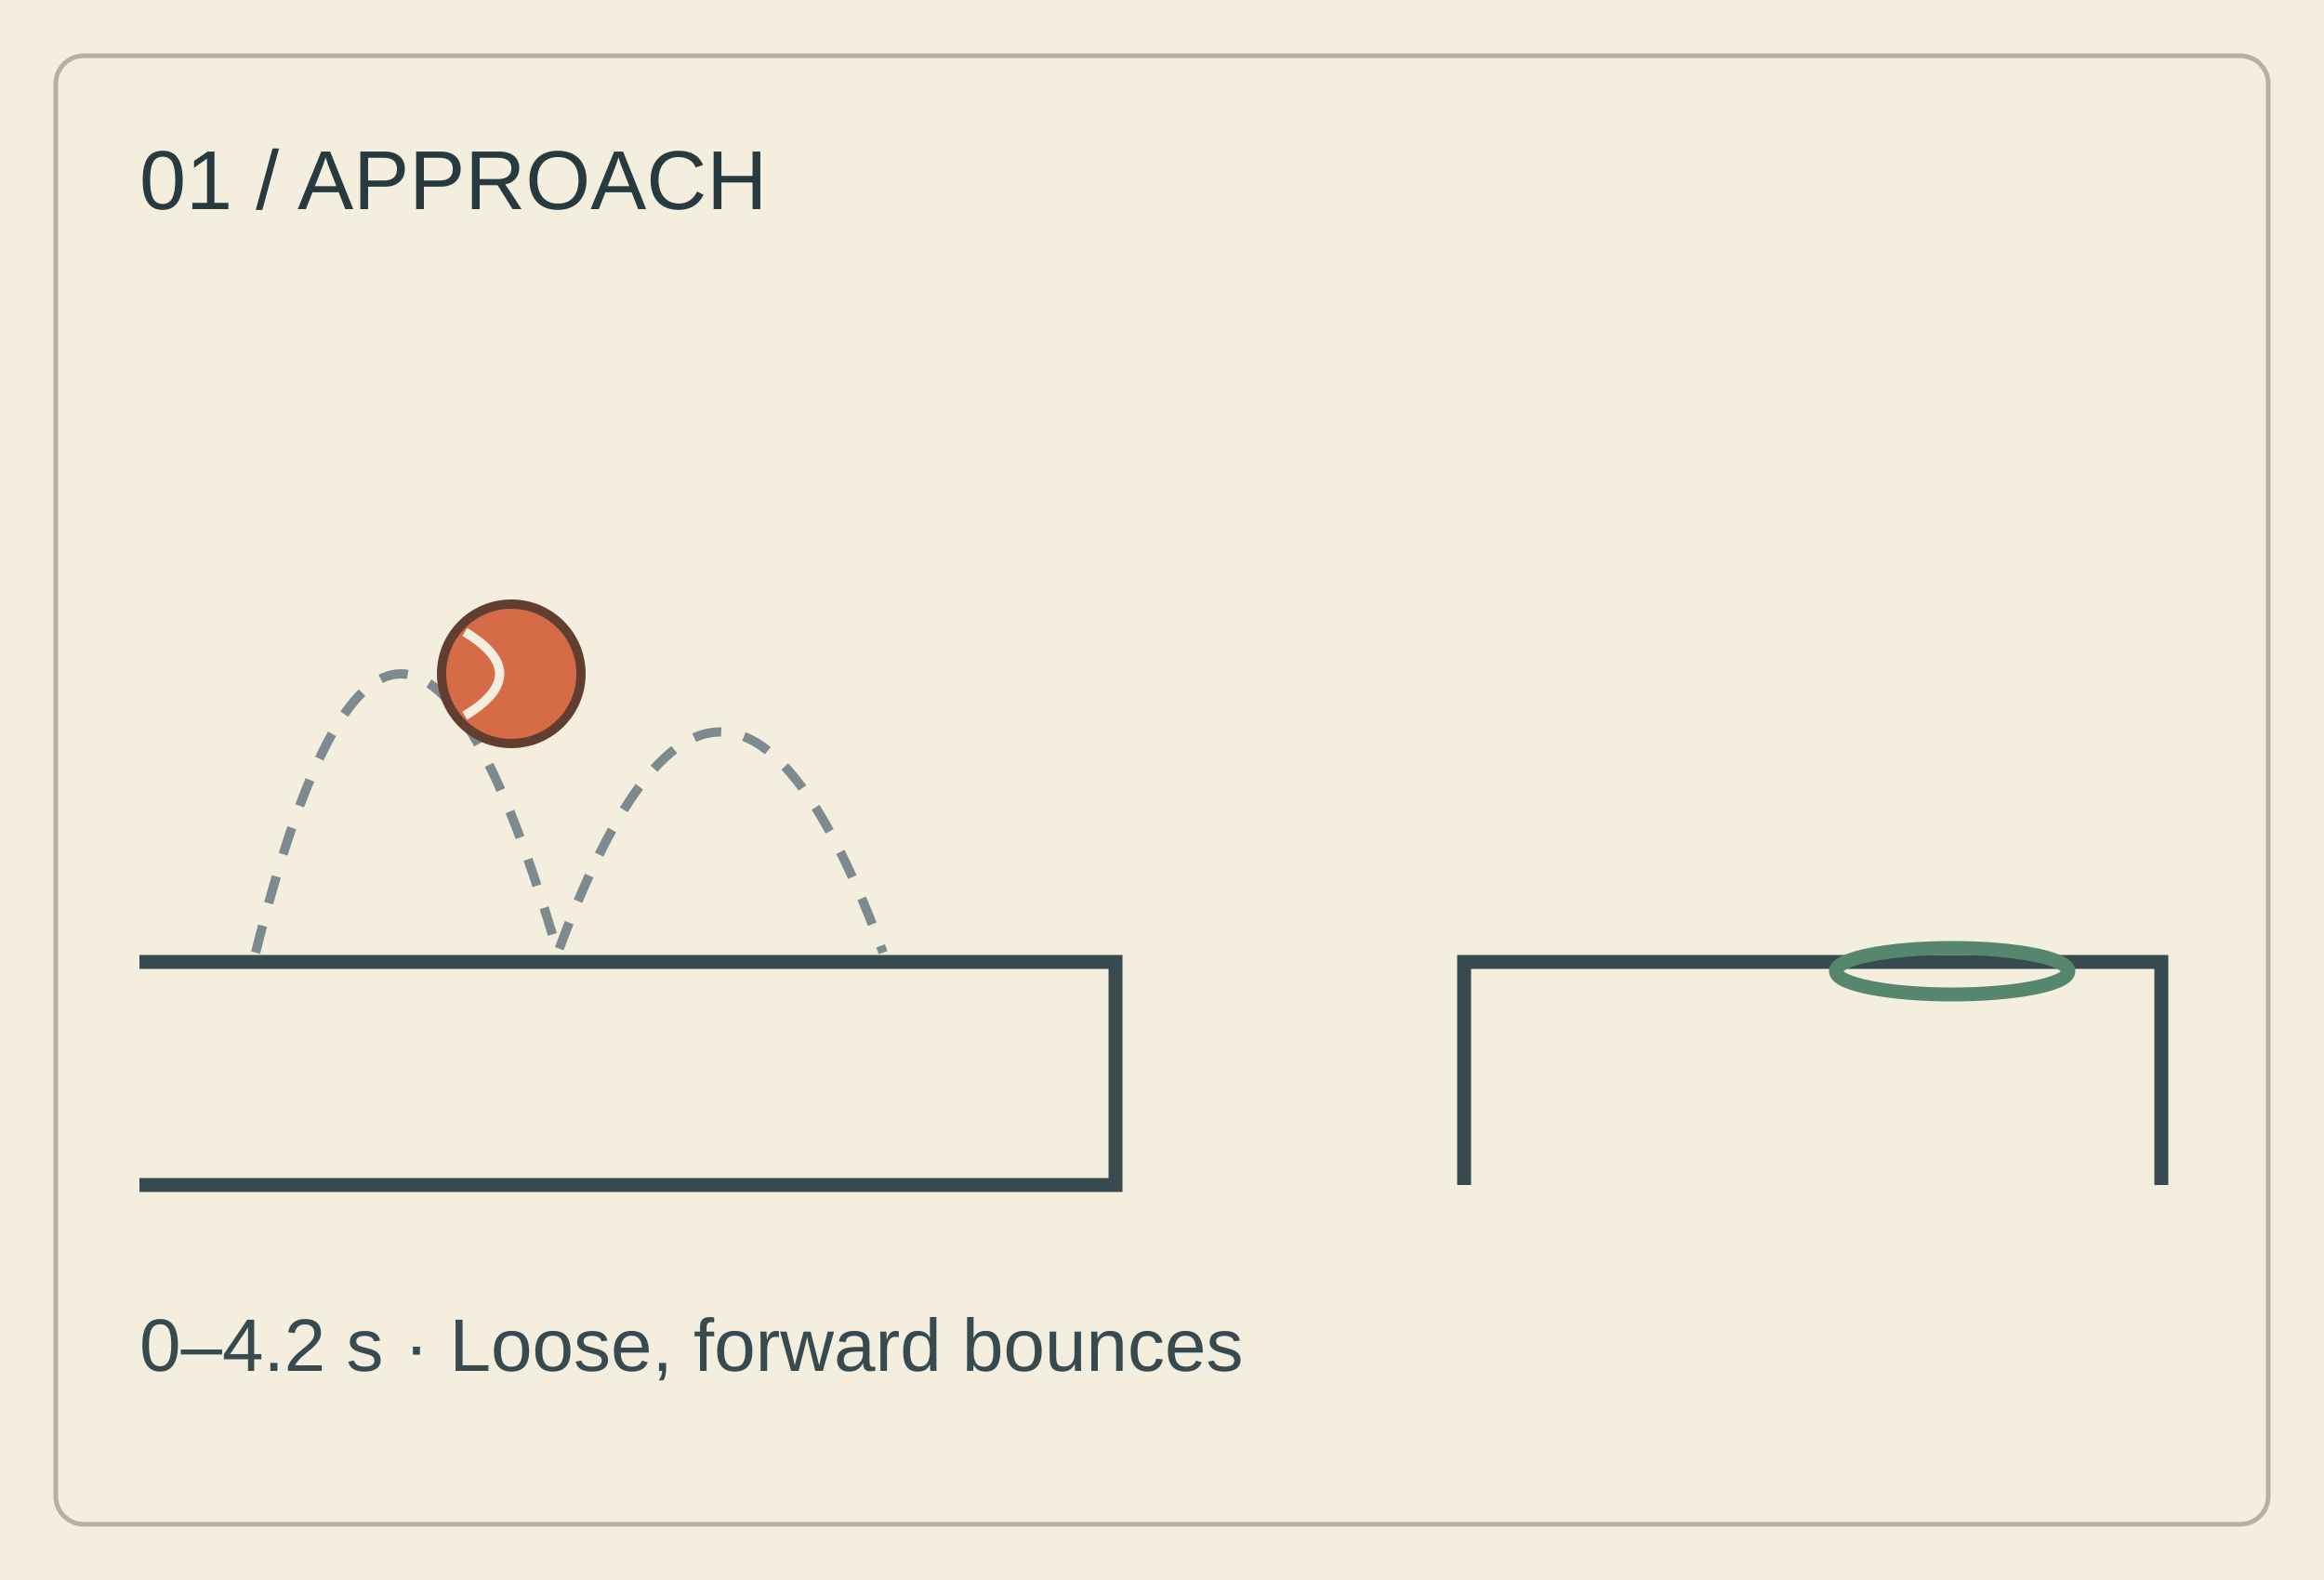
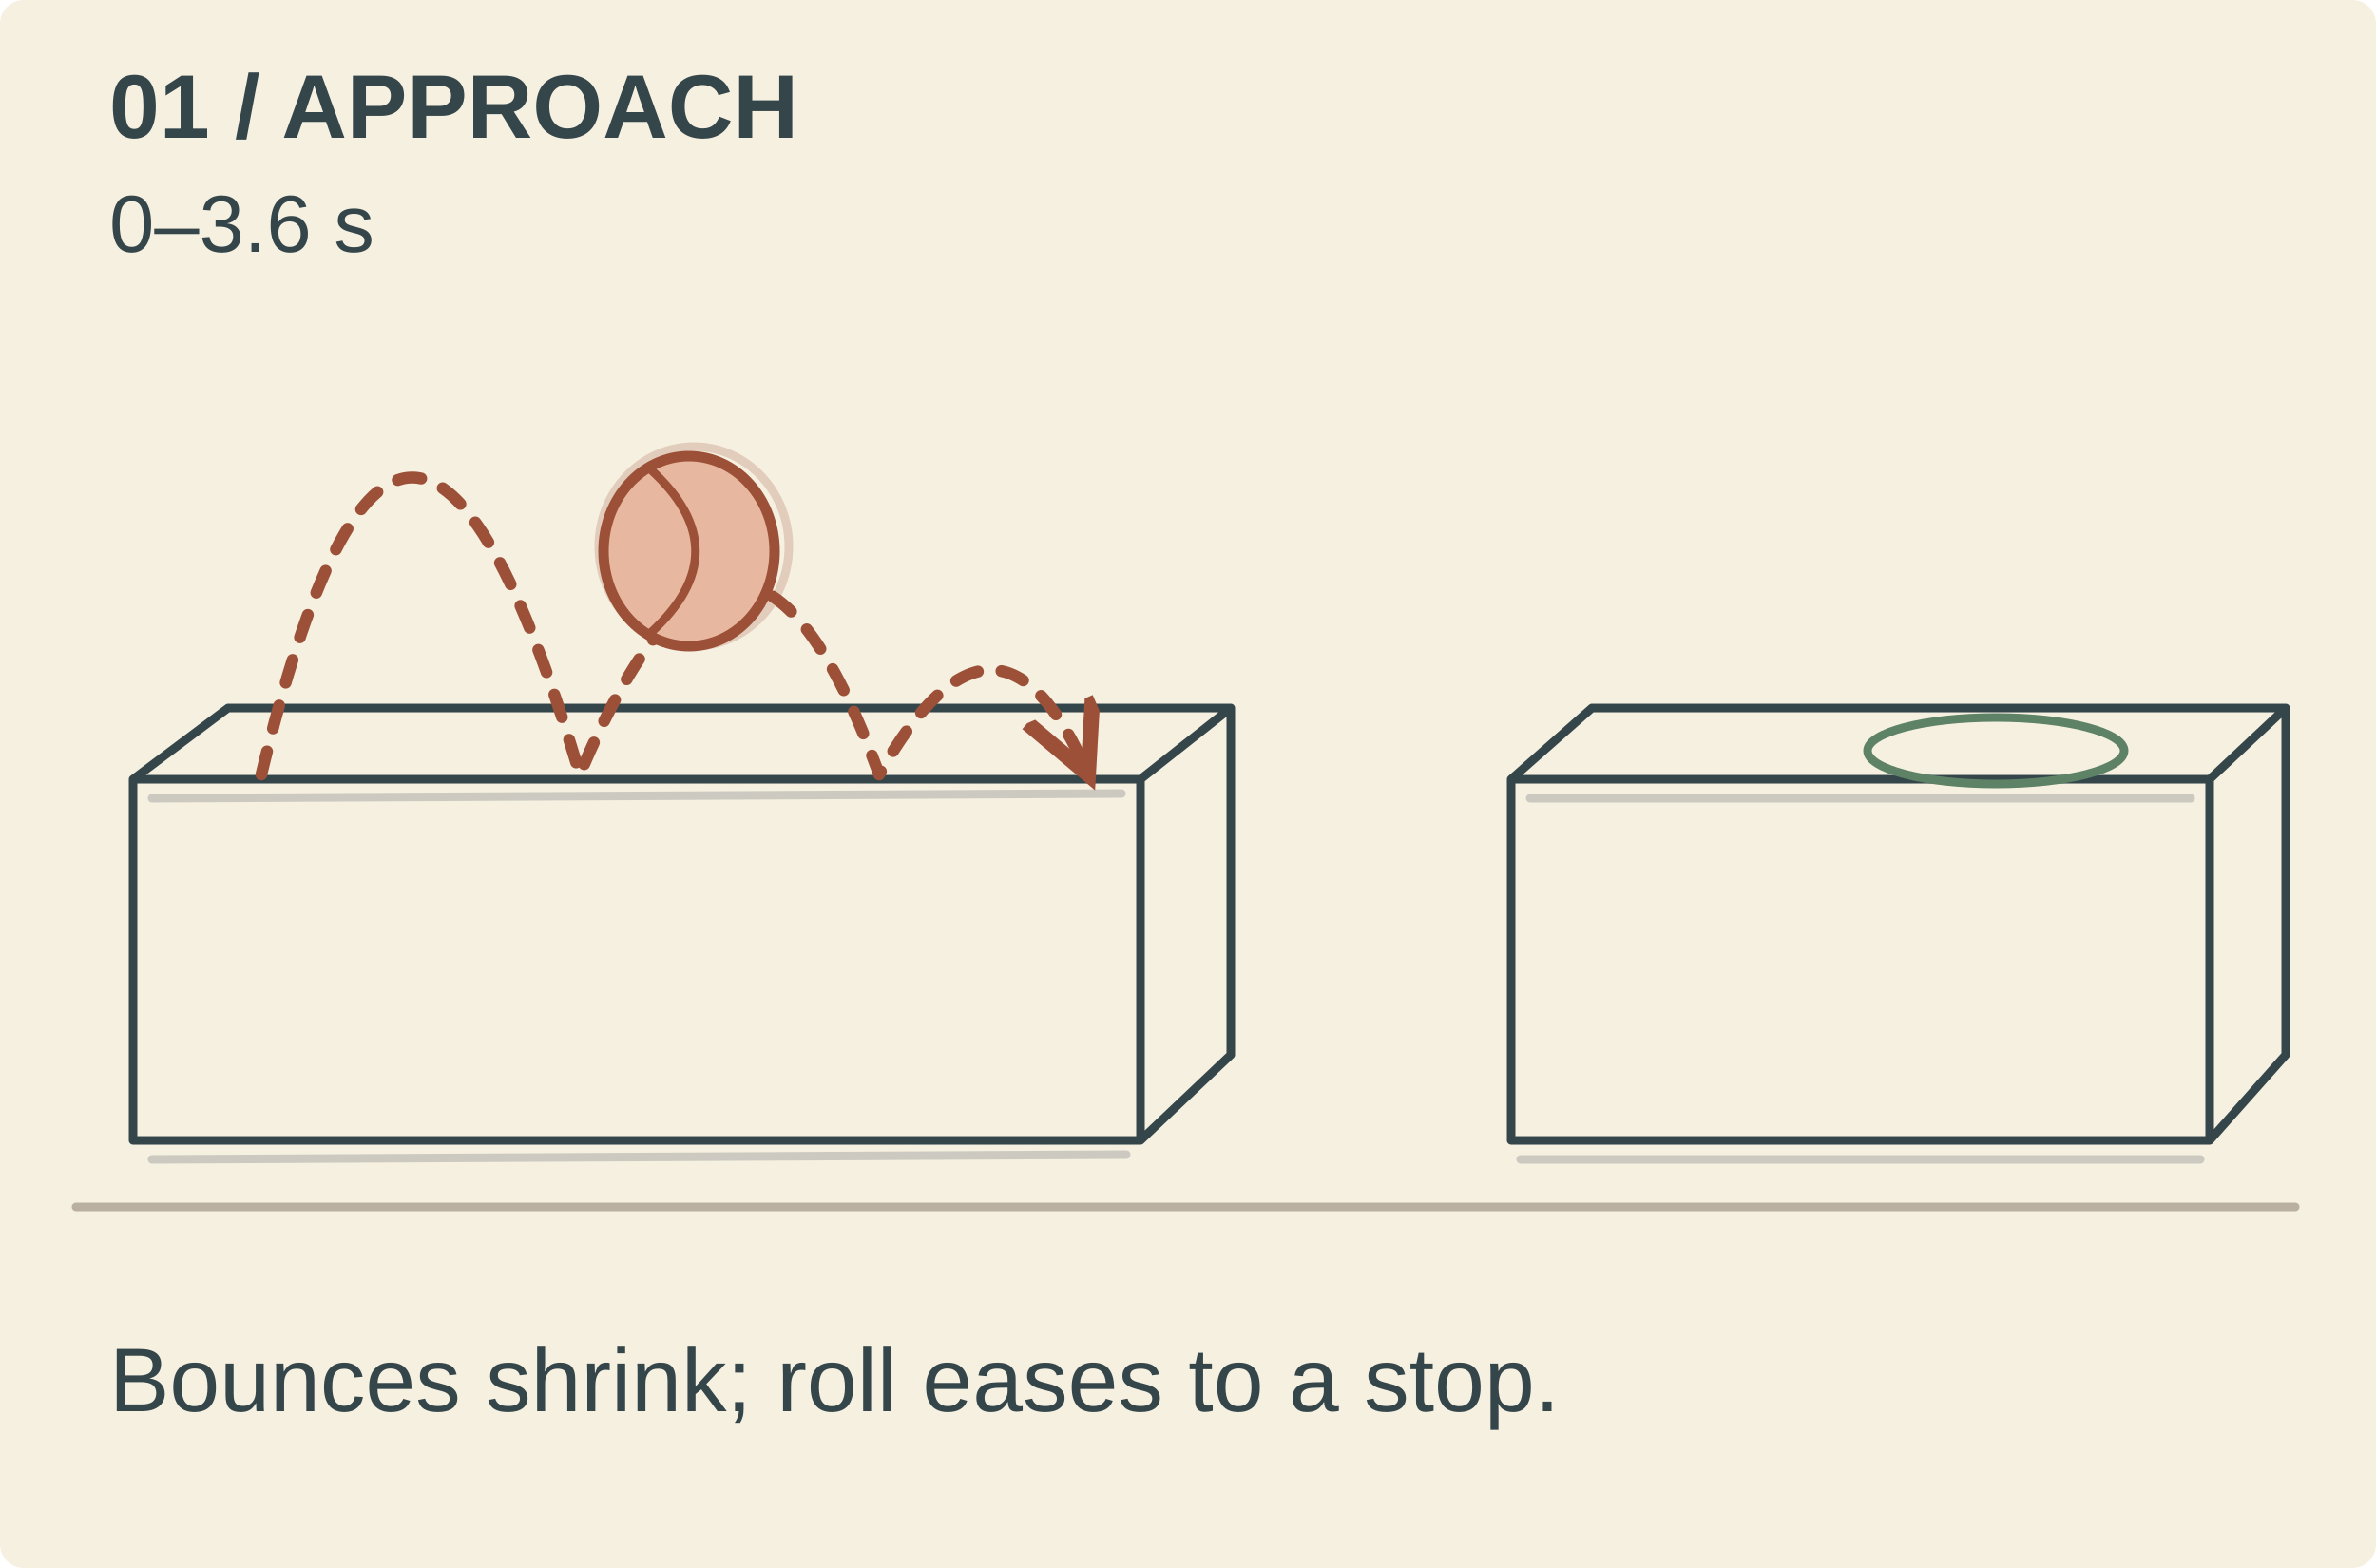
- <svg xmlns="http://www.w3.org/2000/svg" width="500" height="340" viewBox="0 0 500 340">
-   <rect width="500" height="340" fill="#f4eedf" />
-   <g transform="translate(0,0)">
-     <rect x="12" y="12" width="476" height="316" rx="6" fill="none" stroke="#b7b0a1" />
-     <text x="30" y="45" font-family="Arial" font-size="18" fill="#263a40">01 / APPROACH</text>
-     <g transform="translate(0,55)">
-       <path d="M 30 152 L 240 152 L 240 200 L 30 200 M 315 200 L 315 152 L 465 152 L 465 200" fill="none" stroke="#374a50" stroke-width="3" />
-       <ellipse cx="420" cy="154" rx="25" ry="5" fill="none" stroke="#57866e" stroke-width="3" />
-       <path d="M 55 150 Q 85 30 120 150 Q 155 55 190 150" fill="none" stroke="#7d8b90" stroke-width="2" stroke-dasharray="6 5" />
-       <ellipse cx="110" cy="90" rx="15" ry="15" fill="#d56b47" stroke="#623e31" stroke-width="2" />
-       <path d="M 100 81 Q 115 90 100 99" fill="none" stroke="#f4eedf" stroke-width="2" />
-     </g>
-     <text x="30" y="295" font-family="Arial" font-size="16" fill="#374a50">0–4.2 s · Loose, forward bounces</text>
+ <svg xmlns="http://www.w3.org/2000/svg" viewBox="0 0 500 330" width="500" height="330" role="img" aria-label="01 / APPROACH: Bounces shrink; roll eases to a stop.">
+   <defs>
+     <marker id="arrow0" markerWidth="8" markerHeight="8" refX="6" refY="3" orient="auto">
+       <path d="M0 0 L6 3 L0 6" fill="none" stroke="#9c5038" stroke-width="1.3" />
+     </marker>
+   </defs>
+   <rect width="500" height="330" rx="5" fill="#f6f0e1" />
+   <g fill="none" stroke="#35464b" stroke-width="1.8" stroke-linecap="round" stroke-linejoin="round">
+     <path d="M28 164 L240 164 L259 149 L48 149 Z M28 164 L28 240 L240 240 L240 164 M240 240 L259 222 L259 149 M318 164 L465 164 L481 149 L335 149 Z M318 164 L318 240 L465 240 L465 164 M465 240 L481 222 L481 149" />
+     <path d="M32 168 L236 167 M32 244 L237 243 M322 168 L461 168 M320 244 L463 244" opacity=".22" />
+     <path d="M16 254 L483 254" stroke="#b9b0a1" />
+     <ellipse cx="420" cy="158" rx="27" ry="7" stroke="#5e8266" />
+     <path d="M 55 163 Q 85 38 122 163 Q 156 83 185 163 Q 210 119 229 163" stroke="#9c5038" stroke-width="2.5" stroke-dasharray="5 5" marker-end="url(#arrow0)" />
+     <ellipse cx="145" cy="116" rx="18" ry="20" fill="#e7b89f" stroke="#9c5038" stroke-width="2.2" />
+     <ellipse cx="146" cy="115" rx="20" ry="21" stroke="#9c5038" opacity=".22" />
+     <path d="M136.9 98.8 Q155.8 116 136.9 133.2" stroke="#9c5038" />
+   </g>
+   <g fill="#35464b" font-family="Arial,sans-serif">
+     <text x="23" y="29" font-size="19" font-weight="bold">01 / APPROACH</text>
+     <text x="23" y="53" font-size="17">0–3.6 s</text>
+     <text x="23" y="297" font-size="19">Bounces shrink; roll eases to a stop.</text>
  </g>
</svg>
